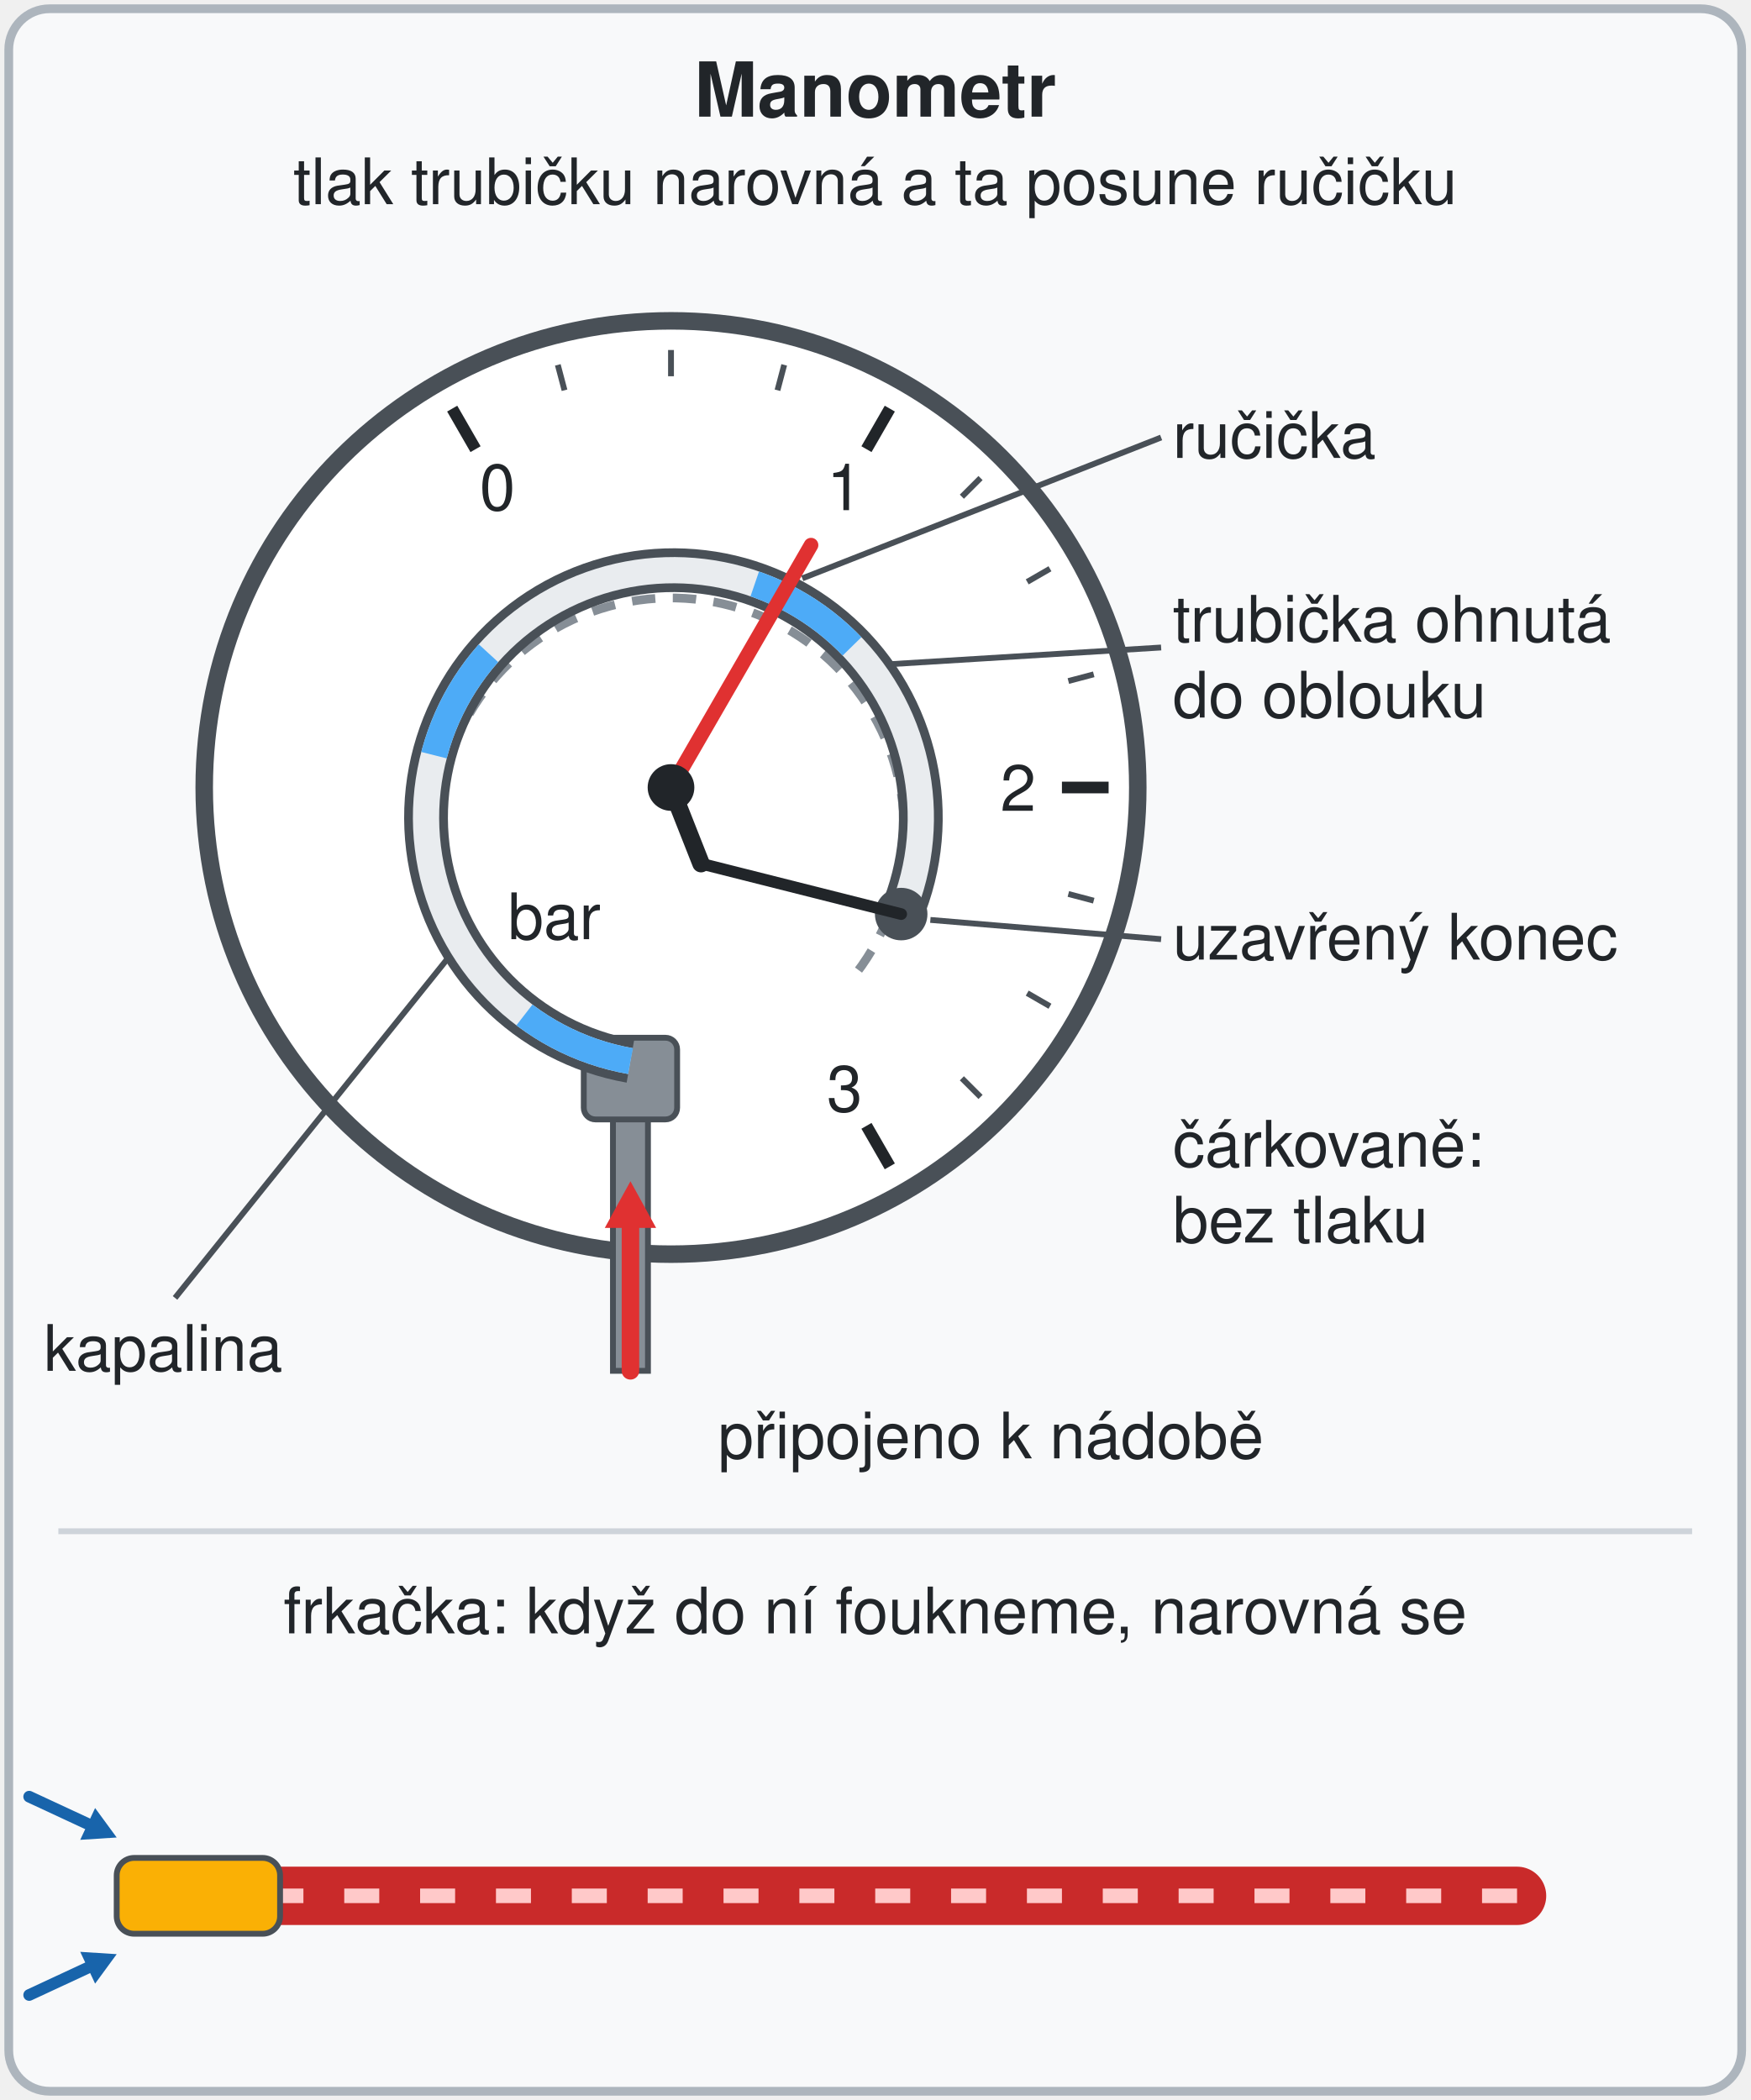
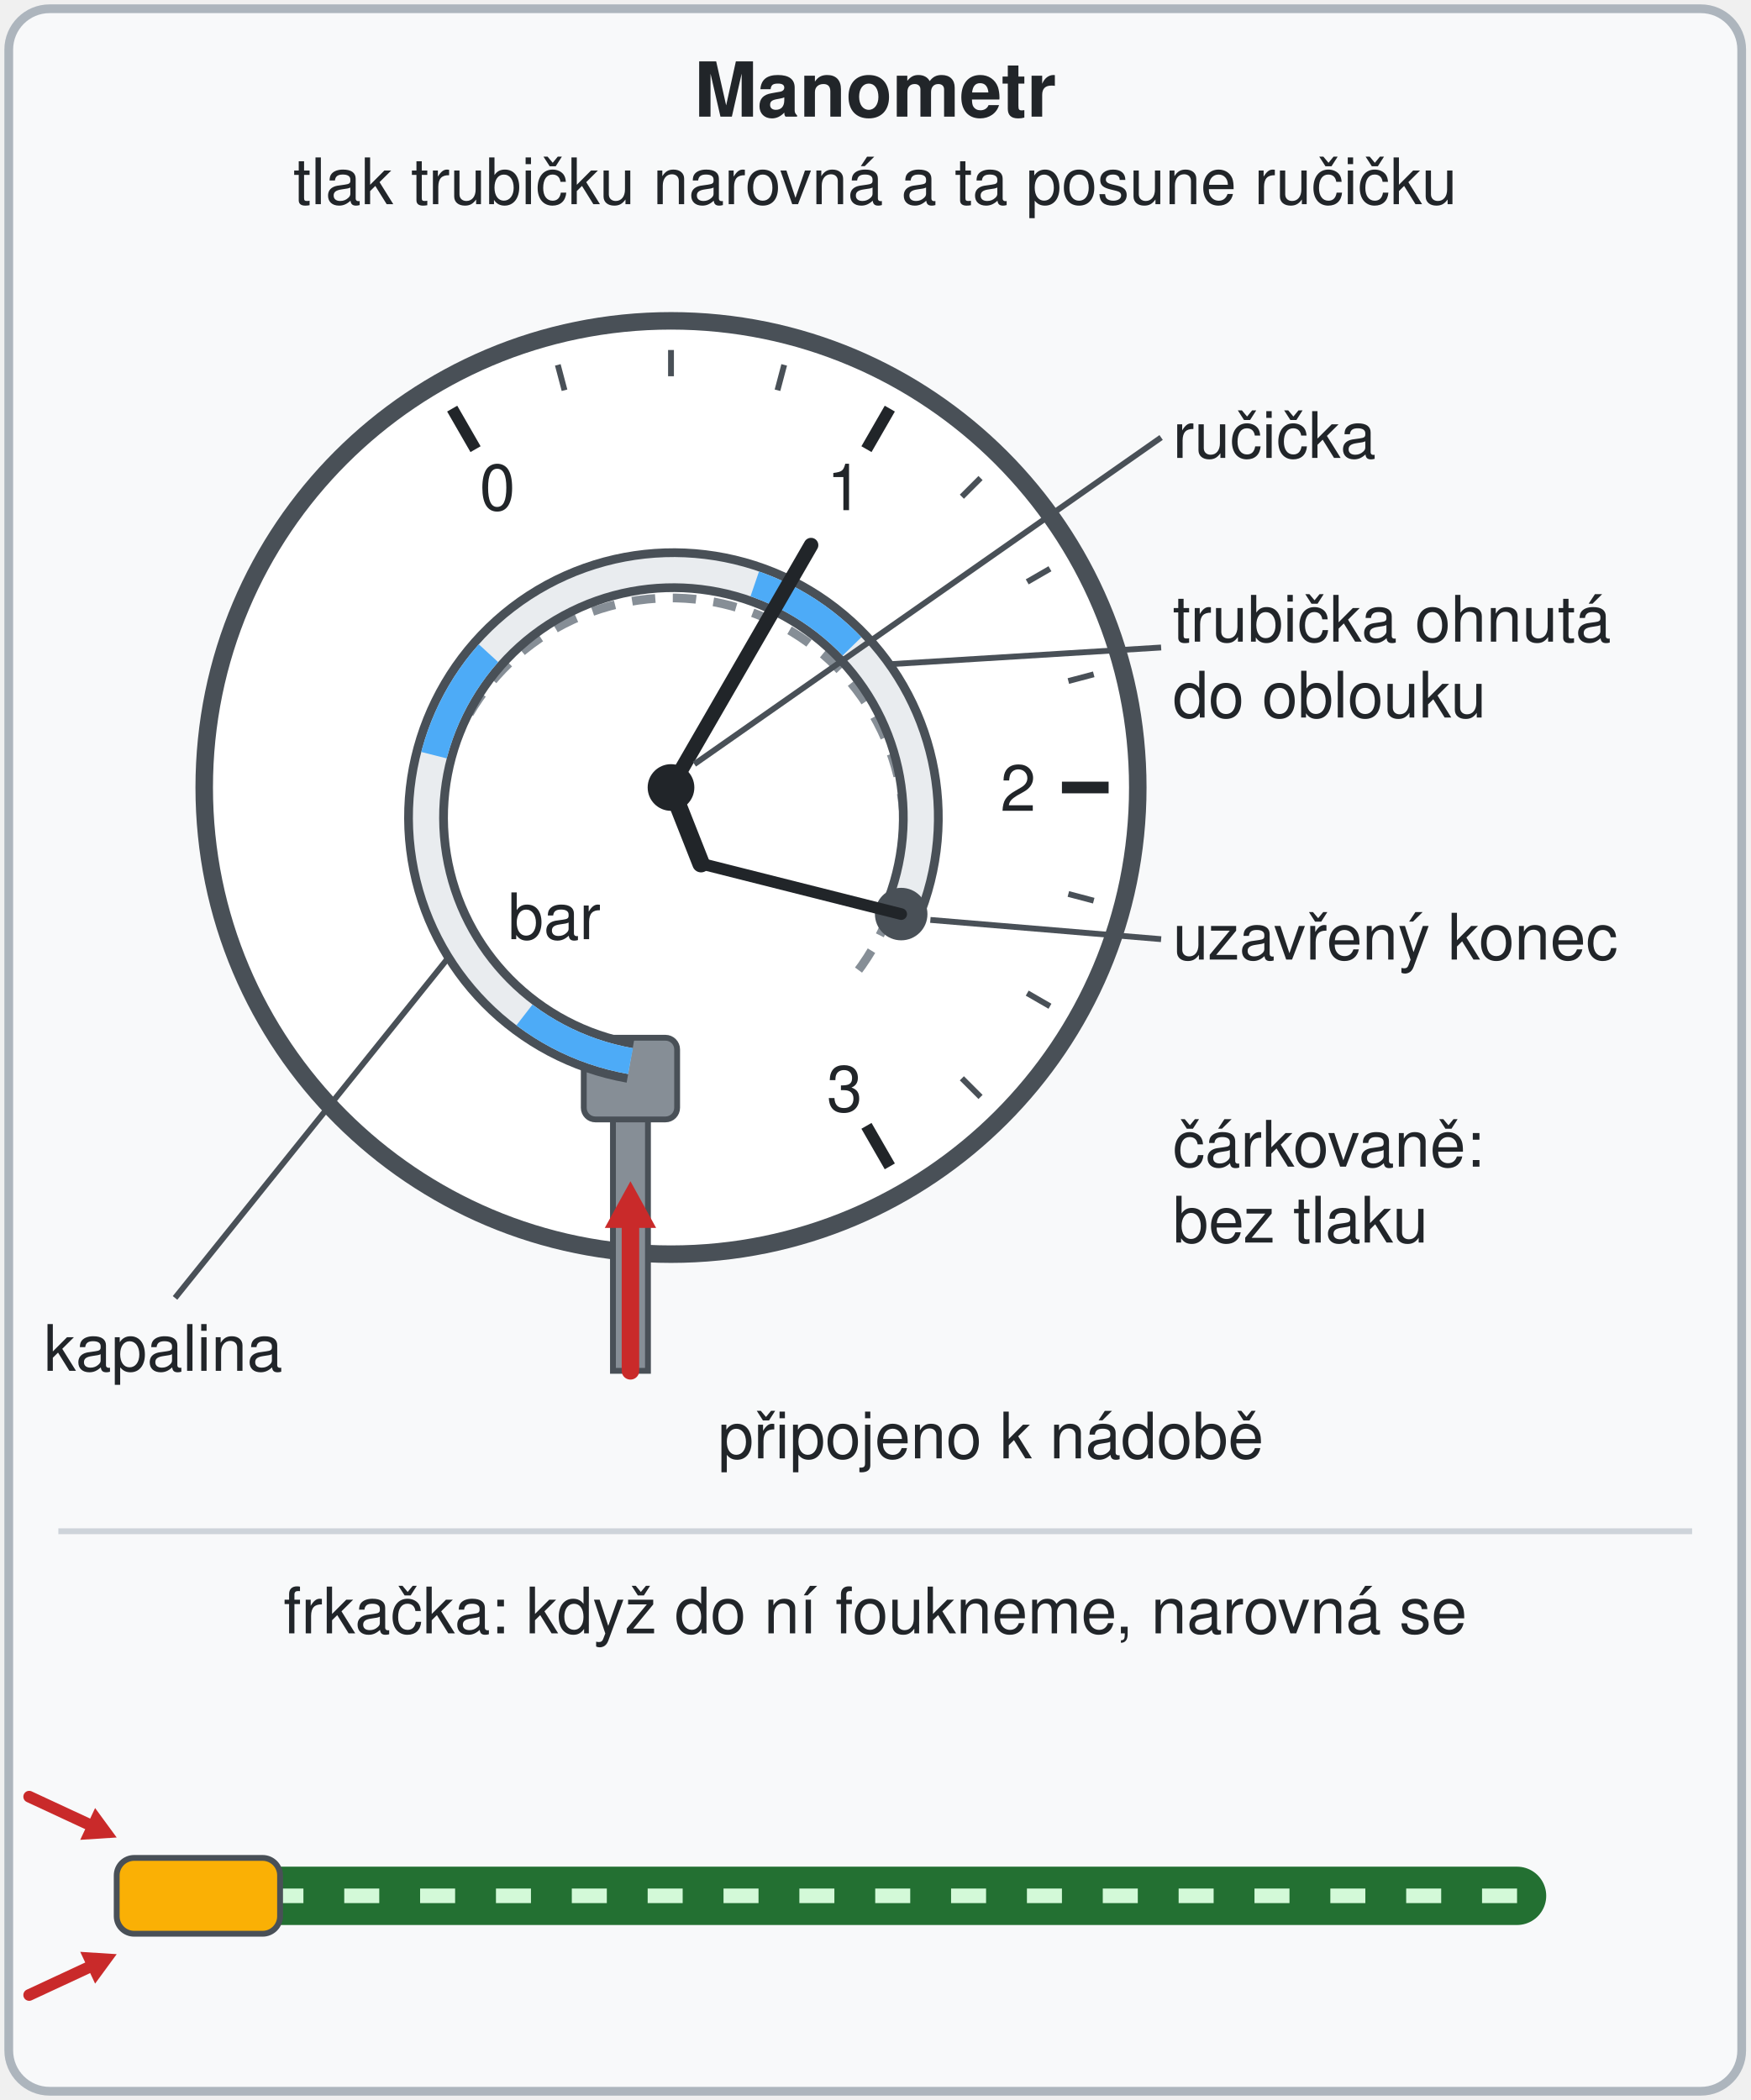
<svg xmlns="http://www.w3.org/2000/svg" viewBox="0 0 600 720" font-family="'Segoe UI', Helvetica, Arial, sans-serif" role="img" aria-label="Pohled dovnitř manometru: kovová trubička ohnutá do oblouku a částečně naplněná kapalinou je jedním koncem připojená k nádobě, uzavřený konec je táhlem spojený s ručičkou. Když tlak vzroste, trubička se mírně narovná a ručička se posune z 0 na 1 bar. Dole frkačka: stočená papírová trubička se po fouknutí narovná.">
  <style>
/* Předloha: PDF lekce 17 str. 1–2 (manometr: kovová trubička částečně naplněná kapalinou, ohnutá do oblouku, uzavřený konec spojený s ručičkou,
   při zvětšení tlaku se mírně narovná; frkačka), str. 4 (ciferník v barech). Animace 8 s: klid 0–15 %, tlak roste 15–45 %
   (prolnutí stočené → narovnané trubičky, ručička 0 → 1 bar), drží 45–80 %, návrat 80–95 %.
   Geometrie: oblouk R=80, 300°, pevný konec u přípojky; narovnaná trubička R=84.8 (×1.06), stejná délka (283°).
   Táhlo: rameno ručičky 28 px pod úhlem 128.5°, délka táhla 70.8 / 70.8 px.
+    Barvy: červená jen tlak (šipka z nádoby, foukání do frkačky), modrá jen kapalina, ručička tmavá, frkačka zelená.
+    Popisek „ručička“ míří na osu ručičky — platí pro výchozí (0) i koncovou (1 bar) polohu.
   Bez animace (prefers-reduced-motion) = koncový stav: atributy prvků ukazují výsledek děje. */
.stav0{animation:stav0 8s ease-in-out infinite}
@keyframes stav0{0%{opacity:1}15%{opacity:1}45%{opacity:0}80%{opacity:0}95%{opacity:1}100%{opacity:1}}
.stav1{animation:stav1 8s ease-in-out infinite}
@keyframes stav1{0%{opacity:0}15%{opacity:0}45%{opacity:1}80%{opacity:1}95%{opacity:0}100%{opacity:0}}
.rucicka{transform-origin:230px 270px;animation:rucicka 8s ease-in-out infinite}
@keyframes rucicka{0%{transform:rotate(-60deg)}15%{transform:rotate(-60deg)}45%{transform:rotate(0deg)}80%{transform:rotate(0deg)}95%{transform:rotate(-60deg)}100%{transform:rotate(-60deg)}}
.tlak{animation:tlak 8s ease-in-out infinite}
@keyframes tlak{0%{opacity:0}12%{opacity:0}18%{opacity:1}80%{opacity:1}88%{opacity:0}100%{opacity:0}}
@media (prefers-reduced-motion: reduce) { * { animation: none !important; } }
</style>
  <rect x="3" y="3" width="594" height="714" rx="14" fill="#f8f9fa" stroke="#adb5bd" stroke-width="3" />
  <text x="300" y="40" font-size="26" font-weight="bold" fill="#212529" text-anchor="middle">Manometr</text>
  <text x="300" y="70" font-size="22" fill="#212529" text-anchor="middle">tlak trubičku narovná a ta posune ručičku</text>
  <circle cx="230" cy="270" r="160" fill="#ffffff" stroke="#495057" stroke-width="6" />
  <line x1="163" y1="154" x2="155" y2="140.1" stroke="#212529" stroke-width="4" />
  <text x="170.5" y="174.9" font-size="22" fill="#212529" text-anchor="middle">0</text>
  <line x1="297" y1="154" x2="305" y2="140.1" stroke="#212529" stroke-width="4" />
  <text x="289.5" y="174.9" font-size="22" fill="#212529" text-anchor="middle">1</text>
  <line x1="364" y1="270" x2="380" y2="270" stroke="#212529" stroke-width="4" />
  <text x="349" y="278" font-size="22" fill="#212529" text-anchor="middle">2</text>
  <line x1="297" y1="386" x2="305" y2="399.9" stroke="#212529" stroke-width="4" />
  <text x="289.5" y="381.1" font-size="22" fill="#212529" text-anchor="middle">3</text>
  <line x1="193.5" y1="133.8" x2="191.2" y2="125.1" stroke="#495057" stroke-width="2" />
  <line x1="230" y1="129" x2="230" y2="120" stroke="#495057" stroke-width="2" />
  <line x1="266.5" y1="133.8" x2="268.8" y2="125.1" stroke="#495057" stroke-width="2" />
  <line x1="329.7" y1="170.3" x2="336.1" y2="163.9" stroke="#495057" stroke-width="2" />
  <line x1="352.1" y1="199.5" x2="359.9" y2="195" stroke="#495057" stroke-width="2" />
  <line x1="366.2" y1="233.5" x2="374.9" y2="231.2" stroke="#495057" stroke-width="2" />
  <line x1="366.2" y1="306.5" x2="374.9" y2="308.8" stroke="#495057" stroke-width="2" />
  <line x1="352.1" y1="340.5" x2="359.9" y2="345" stroke="#495057" stroke-width="2" />
  <line x1="329.7" y1="369.7" x2="336.1" y2="376.1" stroke="#495057" stroke-width="2" />
  <text x="190" y="322" font-size="22" fill="#212529" text-anchor="middle">bar</text>
  <rect x="210.1" y="363.8" width="12" height="106.2" fill="#868e96" stroke="#495057" stroke-width="2" />
  <rect x="200.1" y="355.8" width="32" height="28" rx="4" fill="#868e96" stroke="#495057" stroke-width="2" />
  <path d="M216.1,363.8 A80,80 0 1 1 291.3,336.4" fill="none" stroke="#868e96" stroke-width="3" stroke-dasharray="8 6" />
  <g class="stav0" opacity="0">
    <path d="M216.1,363.8 A80,80 0 1 1 291.3,336.4" fill="none" stroke="#495057" stroke-width="15" stroke-linecap="butt" />
    <path d="M216.1,363.8 A80,80 0 1 1 291.3,336.4" fill="none" stroke="#e9ecef" stroke-width="9" />
    <path d="M216.1,363.8 A80,80 0 1 1 291.3,336.4" pathLength="100" fill="none" stroke="#4dabf7" stroke-width="9" stroke-dasharray="40 100" />
    <circle cx="291.3" cy="336.4" r="9" fill="#495057" />
    <line x1="291.3" y1="336.4" x2="257.7" y2="274.1" stroke="#212529" stroke-width="4" stroke-linecap="round" />
  </g>
  <g class="stav1" opacity="1">
    <path d="M216.1,363.8 A84.8,84.8 0 1 1 308.9,313.4" fill="none" stroke="#495057" stroke-width="15" stroke-linecap="butt" />
    <path d="M216.1,363.8 A84.8,84.8 0 1 1 308.9,313.4" fill="none" stroke="#e9ecef" stroke-width="9" />
    <path d="M216.1,363.8 A84.8,84.8 0 1 1 308.9,313.4" pathLength="100" fill="none" stroke="#4dabf7" stroke-width="9" stroke-dasharray="40 100" />
    <circle cx="308.9" cy="313.4" r="9" fill="#495057" />
    <line x1="308.9" y1="313.4" x2="240.3" y2="296.1" stroke="#212529" stroke-width="4" stroke-linecap="round" />
  </g>
  <g class="rucicka">
    <line x1="240.3" y1="296.1" x2="230" y2="270" stroke="#212529" stroke-width="6" stroke-linecap="round" />
-     <line x1="230" y1="270" x2="278" y2="186.9" stroke="#e03131" stroke-width="5" stroke-linecap="round" />
+     <line x1="230" y1="270" x2="278" y2="186.9" stroke="#212529" stroke-width="5" stroke-linecap="round" />
  </g>
  <circle cx="230" cy="270" r="8" fill="#212529" />
  <g class="tlak" opacity="1">
-     <line x1="216.1" y1="470" x2="216.1" y2="421" stroke="#e03131" stroke-width="6" stroke-linecap="round" />
-     <path d="M216.1,405 L207.3,421 L224.9,421 Z" fill="#e03131" />
+     <line x1="216.1" y1="470" x2="216.1" y2="421" stroke="#c92a2a" stroke-width="6" stroke-linecap="round" />
+     <path d="M216.1,405 L207.3,421 L224.9,421 Z" fill="#c92a2a" />
  </g>
-   <line x1="398" y1="150" x2="275" y2="198.3" stroke="#495057" stroke-width="2" />
+   <line x1="398" y1="150" x2="238" y2="262" stroke="#495057" stroke-width="2" />
  <text x="402" y="157" font-size="22" fill="#212529" text-anchor="start">ručička</text>
  <line x1="398" y1="222" x2="303.8" y2="227.8" stroke="#495057" stroke-width="2" />
  <text x="402" y="220" font-size="22" fill="#212529" text-anchor="start">trubička ohnutá</text>
  <text x="402" y="246" font-size="22" fill="#212529" text-anchor="start">do oblouku</text>
  <line x1="398" y1="322" x2="318.9" y2="315.4" stroke="#495057" stroke-width="2" />
  <text x="402" y="329" font-size="22" fill="#212529" text-anchor="start">uzavřený konec</text>
  <text x="402" y="400" font-size="22" fill="#212529" text-anchor="start">čárkovaně:</text>
  <text x="402" y="426" font-size="22" fill="#212529" text-anchor="start">bez tlaku</text>
  <line x1="60" y1="445" x2="153.4" y2="328.7" stroke="#495057" stroke-width="2" />
  <text x="15" y="470" font-size="22" fill="#212529" text-anchor="start">kapalina</text>
  <text x="246.1" y="500" font-size="22" fill="#212529" text-anchor="start">připojeno k nádobě</text>
  <line x1="20" y1="525" x2="580" y2="525" stroke="#ced4da" stroke-width="2" />
  <text x="300" y="560" font-size="22" fill="#212529" text-anchor="middle">frkačka: když do ní foukneme, narovná se</text>
  <g class="stav0" opacity="0">
-     <path d="M92,650 H200 L203.6,649.6 L207.2,648.9 L210.7,647.8 L214,646.5 L217.2,644.9 L220.2,643 L223,640.8 L225.6,638.4 L227.9,635.8 L229.9,633 L231.7,630 L233.2,626.9 L234.4,623.7 L235.3,620.5 L235.9,617.1 L236.2,613.8 L236.2,610.5 L235.8,607.2 L235.2,603.9 L234.3,600.8 L233.1,597.8 L231.6,594.9 L229.9,592.2 L228,589.7 L225.8,587.3 L223.5,585.2 L221,583.4 L218.4,581.7 L215.6,580.4 L212.7,579.3 L209.8,578.5 L206.8,577.9 L203.8,577.7 L200.8,577.7 L197.9,577.9 L195,578.5 L192.2,579.3 L189.5,580.4 L186.9,581.6 L184.5,583.2 L182.2,584.9 L180.2,586.8 L178.3,588.8 L176.6,591.1 L175.2,593.4 L173.9,595.9 L173,598.4 L172.2,601 L171.7,603.6 L171.5,606.2 L171.5,608.9 L171.7,611.5 L172.2,614 L172.9,616.5 L173.8,618.9 L175,621.1 L176.3,623.3 L177.8,625.3 L179.5,627.1 L181.3,628.7 L183.2,630.2 L185.2,631.5 L187.4,632.5 L189.6,633.4 L191.8,634 L194.1,634.5 L196.4,634.7 L198.7,634.7 L201,634.5 L203.2,634 L205.3,633.4 L207.4,632.6 L209.3,631.7 L211.1,630.5 L212.8,629.2 L214.4,627.8 L215.8,626.2 L217.1,624.6 L218.1,622.8 L219.1,621 L219.8,619.1 L220.3,617.2 L220.7,615.2 L220.8,613.3 L220.8,611.4 L220.6,609.5 L220.3,607.6 L219.8,605.8 L219.1,604.1 L218.2,602.4 L217.3,600.9 L216.2,599.5 L215,598.2 L213.7,597 L212.3,596 L210.8,595.1 L209.3,594.4 L207.7,593.8 L206.1,593.4 L204.5,593.1 L202.9,593 L201.3,593 L199.8,593.2 L198.3,593.5 L196.8,593.9 L195.4,594.5 L194.1,595.2 L192.9,596 L191.7,596.9 L190.7,597.9 L189.8,599 L189,600.1 L188.3,601.3 L187.8,602.5 L187.3,603.8 L187,605 L186.8,606.3 L186.8,607.5 L186.8,608.8 L187,610" fill="none" stroke="#c92a2a" stroke-width="20" stroke-linecap="round" stroke-linejoin="round" />
-     <path d="M92,650 H200 L203.6,649.6 L207.2,648.9 L210.7,647.8 L214,646.5 L217.2,644.9 L220.2,643 L223,640.8 L225.6,638.4 L227.9,635.8 L229.9,633 L231.7,630 L233.2,626.9 L234.4,623.7 L235.3,620.5 L235.9,617.1 L236.2,613.8 L236.2,610.5 L235.8,607.2 L235.2,603.9 L234.3,600.8 L233.1,597.8 L231.6,594.9 L229.9,592.2 L228,589.7 L225.8,587.3 L223.5,585.2 L221,583.4 L218.4,581.7 L215.6,580.4 L212.7,579.3 L209.8,578.5 L206.8,577.9 L203.8,577.7 L200.8,577.7 L197.9,577.9 L195,578.5 L192.2,579.3 L189.5,580.4 L186.9,581.6 L184.5,583.2 L182.2,584.9 L180.2,586.8 L178.3,588.8 L176.6,591.1 L175.2,593.4 L173.9,595.9 L173,598.4 L172.2,601 L171.7,603.6 L171.5,606.2 L171.5,608.9 L171.7,611.5 L172.2,614 L172.9,616.5 L173.8,618.9 L175,621.1 L176.3,623.3 L177.8,625.3 L179.5,627.1 L181.3,628.7 L183.2,630.2 L185.2,631.5 L187.4,632.5 L189.6,633.4 L191.8,634 L194.1,634.5 L196.4,634.7 L198.7,634.7 L201,634.5 L203.2,634 L205.3,633.4 L207.4,632.6 L209.3,631.7 L211.1,630.5 L212.8,629.2 L214.4,627.8 L215.8,626.2 L217.1,624.6 L218.1,622.8 L219.1,621 L219.8,619.1 L220.3,617.2 L220.7,615.2 L220.8,613.3 L220.8,611.4 L220.6,609.5 L220.3,607.6 L219.8,605.8 L219.1,604.1 L218.2,602.4 L217.3,600.9 L216.2,599.5 L215,598.2 L213.7,597 L212.3,596 L210.8,595.1 L209.3,594.4 L207.7,593.8 L206.1,593.4 L204.5,593.1 L202.9,593 L201.3,593 L199.8,593.2 L198.3,593.5 L196.8,593.9 L195.4,594.5 L194.1,595.2 L192.9,596 L191.7,596.9 L190.7,597.9 L189.8,599 L189,600.1 L188.3,601.3 L187.8,602.5 L187.3,603.8 L187,605 L186.8,606.3 L186.8,607.5 L186.8,608.8 L187,610" fill="none" stroke="#ffc9c9" stroke-width="5" stroke-dasharray="12 14" stroke-linejoin="round" />
+     <path d="M92,650 H200 L203.6,649.6 L207.2,648.9 L210.7,647.8 L214,646.5 L217.2,644.9 L220.2,643 L223,640.8 L225.6,638.4 L227.9,635.8 L229.9,633 L231.7,630 L233.2,626.9 L234.4,623.7 L235.3,620.5 L235.9,617.1 L236.2,613.8 L236.2,610.5 L235.8,607.2 L235.2,603.9 L234.3,600.8 L233.1,597.8 L231.6,594.9 L229.9,592.2 L228,589.7 L225.8,587.3 L223.5,585.2 L221,583.4 L218.4,581.7 L215.6,580.4 L212.7,579.3 L209.8,578.5 L206.8,577.9 L203.8,577.7 L200.8,577.7 L197.9,577.9 L195,578.5 L192.2,579.3 L189.5,580.4 L186.9,581.6 L184.5,583.2 L182.2,584.9 L180.2,586.8 L178.3,588.8 L176.6,591.1 L175.2,593.4 L173.9,595.9 L173,598.4 L172.2,601 L171.7,603.6 L171.5,606.2 L171.5,608.9 L171.7,611.5 L172.2,614 L172.9,616.5 L173.8,618.9 L175,621.1 L176.3,623.3 L177.8,625.3 L179.5,627.1 L181.3,628.7 L183.2,630.2 L185.2,631.5 L187.4,632.5 L189.6,633.4 L191.8,634 L194.1,634.5 L196.4,634.7 L198.7,634.7 L201,634.5 L203.2,634 L205.3,633.4 L207.4,632.6 L209.3,631.7 L211.1,630.5 L212.8,629.2 L214.4,627.8 L215.8,626.2 L217.1,624.6 L218.1,622.8 L219.1,621 L219.8,619.1 L220.3,617.2 L220.7,615.2 L220.8,613.3 L220.8,611.4 L220.6,609.5 L220.3,607.6 L219.8,605.8 L219.1,604.1 L218.2,602.4 L217.3,600.9 L216.2,599.5 L215,598.2 L213.7,597 L212.3,596 L210.8,595.1 L209.3,594.4 L207.7,593.8 L206.1,593.4 L204.5,593.1 L202.9,593 L201.3,593 L199.8,593.2 L198.3,593.5 L196.8,593.9 L195.4,594.5 L194.1,595.2 L192.9,596 L191.7,596.9 L190.7,597.9 L189.8,599 L189,600.1 L188.3,601.3 L187.8,602.5 L187.3,603.8 L187,605 L186.8,606.3 L186.8,607.5 L186.8,608.8 L187,610" fill="none" stroke="#237032" stroke-width="20" stroke-linecap="round" stroke-linejoin="round" />
+     <path d="M92,650 H200 L203.6,649.6 L207.2,648.9 L210.7,647.8 L214,646.5 L217.2,644.9 L220.2,643 L223,640.8 L225.6,638.4 L227.9,635.8 L229.9,633 L231.7,630 L233.2,626.9 L234.4,623.7 L235.3,620.5 L235.9,617.1 L236.2,613.8 L236.2,610.5 L235.8,607.2 L235.2,603.9 L234.3,600.8 L233.1,597.8 L231.6,594.9 L229.9,592.2 L228,589.7 L225.8,587.3 L223.5,585.2 L221,583.4 L218.4,581.7 L215.6,580.4 L212.7,579.3 L209.8,578.5 L206.8,577.9 L203.8,577.7 L200.8,577.7 L197.9,577.9 L195,578.5 L192.2,579.3 L189.5,580.4 L186.9,581.6 L184.5,583.2 L182.2,584.9 L180.2,586.8 L178.3,588.8 L176.6,591.1 L175.2,593.4 L173.9,595.9 L173,598.4 L172.2,601 L171.7,603.6 L171.5,606.2 L171.5,608.9 L171.7,611.5 L172.2,614 L172.9,616.5 L173.8,618.9 L175,621.1 L176.3,623.3 L177.8,625.3 L179.5,627.1 L181.3,628.7 L183.2,630.2 L185.2,631.5 L187.4,632.5 L189.6,633.4 L191.8,634 L194.1,634.5 L196.4,634.7 L198.7,634.7 L201,634.5 L203.2,634 L205.3,633.4 L207.4,632.6 L209.3,631.7 L211.1,630.5 L212.8,629.2 L214.4,627.8 L215.8,626.2 L217.1,624.6 L218.1,622.8 L219.1,621 L219.8,619.1 L220.3,617.2 L220.7,615.2 L220.8,613.3 L220.8,611.4 L220.6,609.5 L220.3,607.6 L219.8,605.8 L219.1,604.1 L218.2,602.4 L217.3,600.9 L216.2,599.5 L215,598.2 L213.7,597 L212.3,596 L210.8,595.1 L209.3,594.4 L207.7,593.8 L206.1,593.4 L204.5,593.1 L202.9,593 L201.3,593 L199.8,593.2 L198.3,593.5 L196.8,593.9 L195.4,594.5 L194.1,595.2 L192.9,596 L191.7,596.9 L190.7,597.9 L189.8,599 L189,600.1 L188.3,601.3 L187.8,602.5 L187.3,603.8 L187,605 L186.8,606.3 L186.8,607.5 L186.8,608.8 L187,610" fill="none" stroke="#d3f9d8" stroke-width="5" stroke-dasharray="12 14" stroke-linejoin="round" />
  </g>
  <g class="stav1" opacity="1">
-     <path d="M92,650 H520" fill="none" stroke="#c92a2a" stroke-width="20" stroke-linecap="round" stroke-linejoin="round" />
-     <path d="M92,650 H520" fill="none" stroke="#ffc9c9" stroke-width="5" stroke-dasharray="12 14" stroke-linejoin="round" />
+     <path d="M92,650 H520" fill="none" stroke="#237032" stroke-width="20" stroke-linecap="round" stroke-linejoin="round" />
+     <path d="M92,650 H520" fill="none" stroke="#d3f9d8" stroke-width="5" stroke-dasharray="12 14" stroke-linejoin="round" />
  </g>
  <rect x="40" y="637" width="56" height="26" rx="6" fill="#fab005" stroke="#495057" stroke-width="2" />
  <g class="tlak" opacity="1">
-     <line x1="10" y1="616" x2="30" y2="625.3" stroke="#1864ab" stroke-width="4" stroke-linecap="round" />
-     <path d="M40,630 L32.6,619.9 L27.5,630.8 Z" fill="#1864ab" />
-     <line x1="10" y1="684" x2="30" y2="674.7" stroke="#1864ab" stroke-width="4" stroke-linecap="round" />
-     <path d="M40,670 L27.5,669.2 L32.6,680.1 Z" fill="#1864ab" />
+     <line x1="10" y1="616" x2="30" y2="625.3" stroke="#c92a2a" stroke-width="4" stroke-linecap="round" />
+     <path d="M40,630 L32.6,619.9 L27.5,630.8 Z" fill="#c92a2a" />
+     <line x1="10" y1="684" x2="30" y2="674.7" stroke="#c92a2a" stroke-width="4" stroke-linecap="round" />
+     <path d="M40,670 L27.5,669.2 L32.6,680.1 Z" fill="#c92a2a" />
  </g>
</svg>
